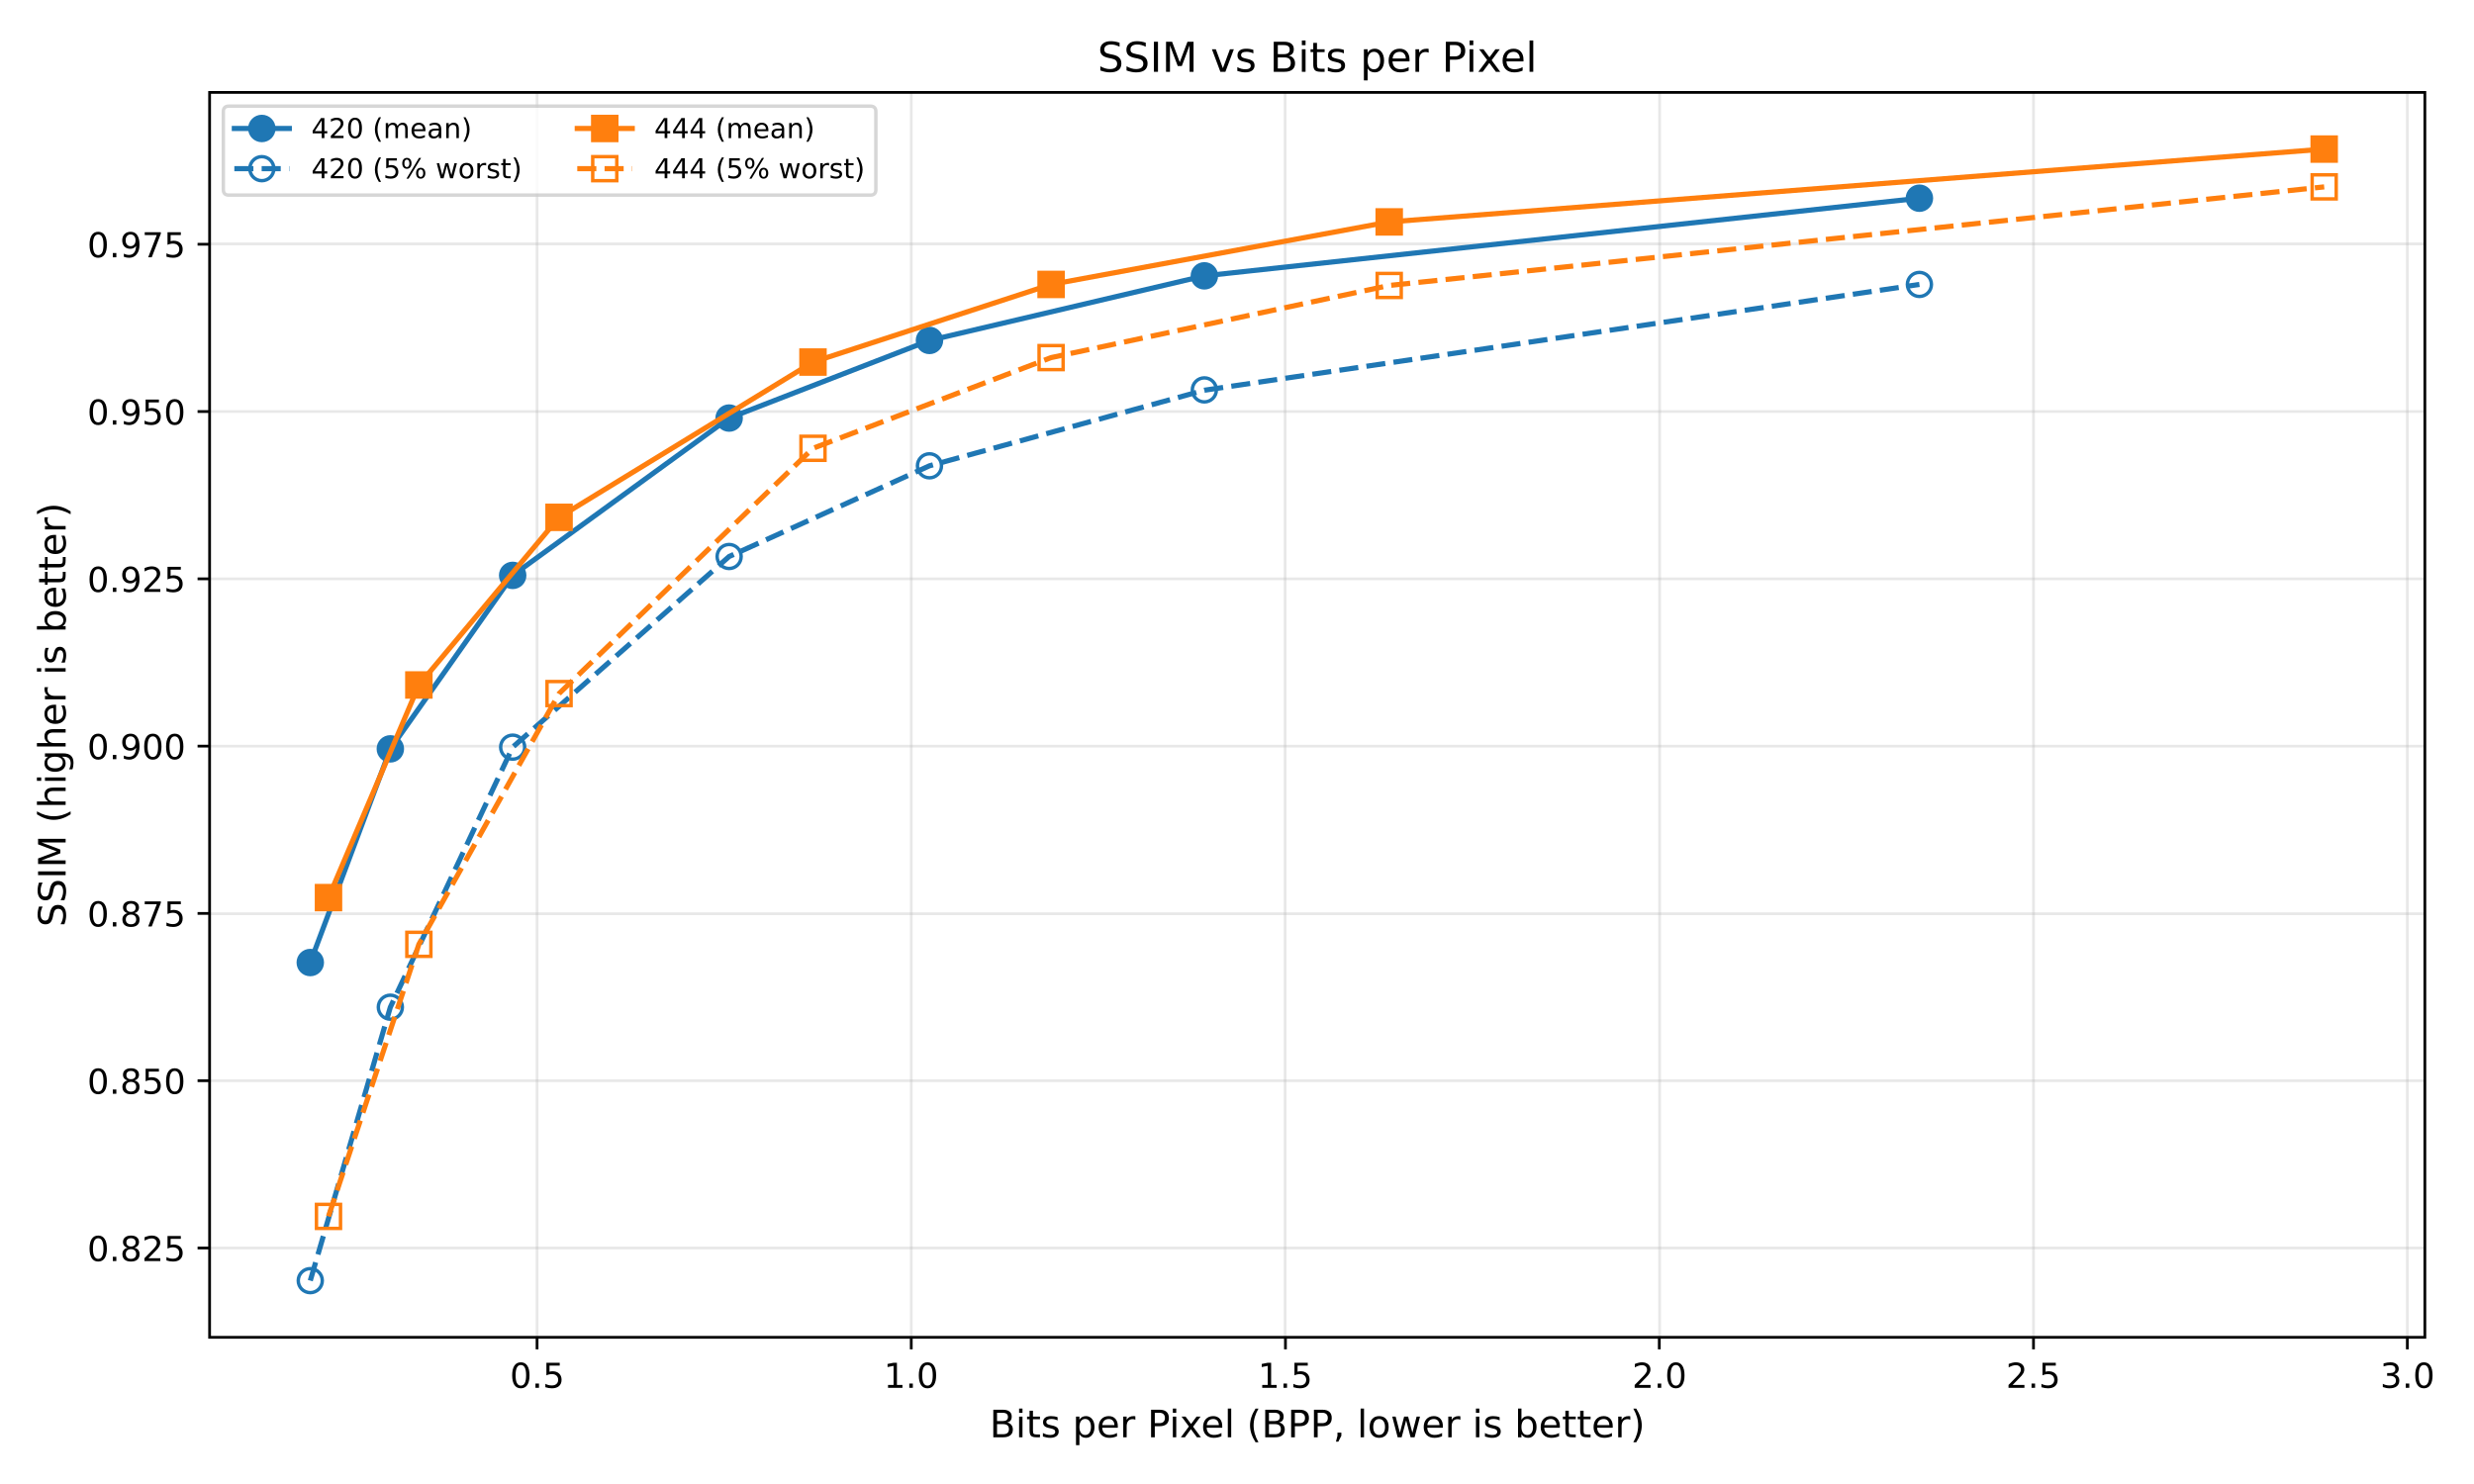
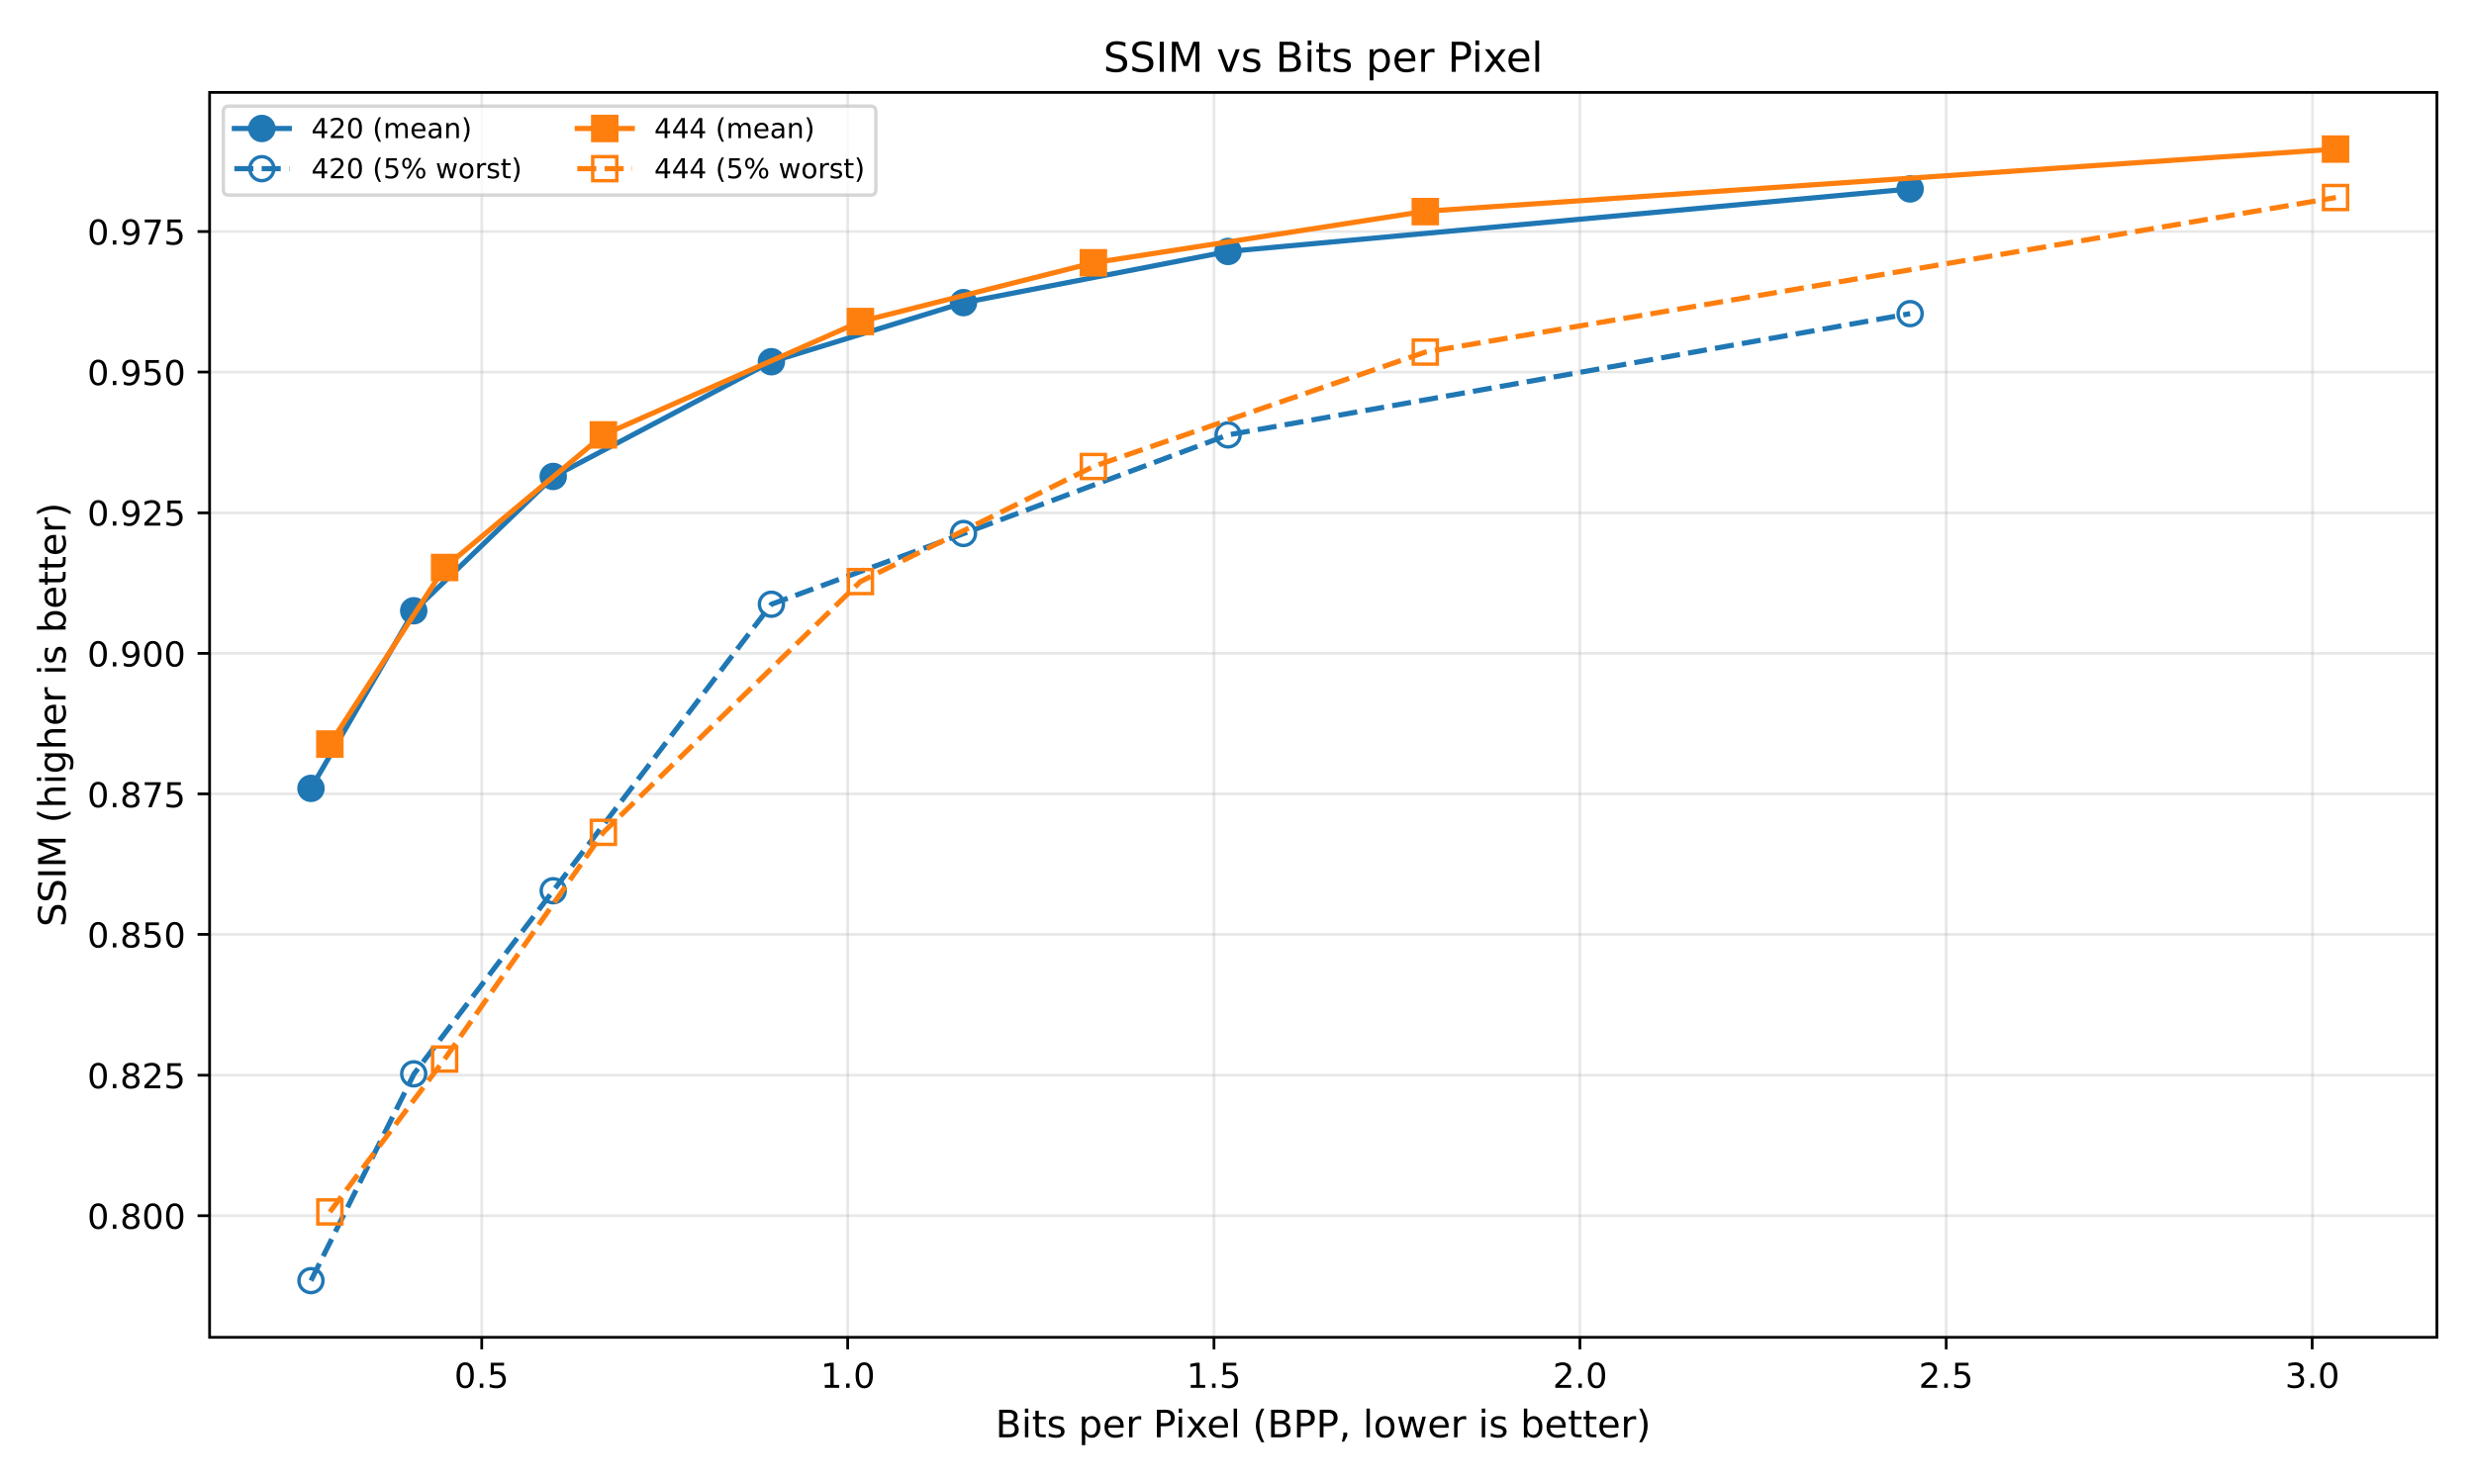
<svg xmlns="http://www.w3.org/2000/svg" xmlns:xlink="http://www.w3.org/1999/xlink" width="960" height="576" viewBox="0 0 720 432">
  <path d="M0 432h720V0H0z" style="fill:#fff" />
-   <path d="M61 389.3h644.7V27H61z" style="fill:#fff" />
-   <path d="M156.3 389.3V27" clip-path="url(#a)" style="fill:none;stroke:#b0b0b0;stroke-opacity:.3;stroke-width:.8;stroke-linecap:square" />
+   <path d="M61 389.3h648.2V27H61z" style="fill:#fff" />
+   <path d="M140.2 389.3V27" clip-path="url(#a)" style="fill:none;stroke:#b0b0b0;stroke-opacity:.3;stroke-width:.8;stroke-linecap:square" />
  <defs>
    <path id="b" d="M0 0v3.5" style="stroke:#000;stroke-width:.8" />
  </defs>
-   <use xlink:href="#b" x="156.3" y="389.3" style="stroke:#000;stroke-width:.8" />
-   <g transform="matrix(.1 0 0 -.1 148.4 404)">
+   <use xlink:href="#b" x="140.2" y="389.3" style="stroke:#000;stroke-width:.8" />
+   <g transform="matrix(.1 0 0 -.1 132.2 404)">
    <defs>
      <path id="c" d="M2034 4250q-487 0-733-480-245-479-245-1442 0-959 245-1439 246-480 733-480 491 0 736 480 246 480 246 1439 0 963-246 1442-245 480-736 480m0 500q785 0 1199-621 414-620 414-1801 0-1178-414-1799Q2819-91 2034-91q-784 0-1198 620-414 621-414 1799 0 1181 414 1801 414 621 1198 621" transform="scale(.01563)" />
      <path id="d" d="M684 794h660V0H684z" transform="scale(.01563)" />
      <path id="e" d="M691 4666h2478v-532H1269V2991q137 47 274 70 138 23 276 23 781 0 1237-428 457-428 457-1159 0-753-469-1171Q2575-91 1722-91q-294 0-599 50Q819 9 494 109v635q281-153 581-228t634-75q541 0 856 284 316 284 316 772 0 487-316 771-315 285-856 285-253 0-505-56-251-56-513-175z" transform="scale(.01563)" />
    </defs>
    <use xlink:href="#c" />
    <use xlink:href="#d" transform="translate(63.6)" />
    <use xlink:href="#e" transform="translate(95.4)" />
  </g>
-   <path d="M265.2 389.3V27" clip-path="url(#a)" style="fill:none;stroke:#b0b0b0;stroke-opacity:.3;stroke-width:.8;stroke-linecap:square" />
-   <use xlink:href="#b" x="265.2" y="389.3" style="stroke:#000;stroke-width:.8" />
-   <g transform="matrix(.1 0 0 -.1 257.2 404)">
+   <path d="M246.7 389.3V27" clip-path="url(#a)" style="fill:none;stroke:#b0b0b0;stroke-opacity:.3;stroke-width:.8;stroke-linecap:square" />
+   <use xlink:href="#b" x="246.7" y="389.3" style="stroke:#000;stroke-width:.8" />
+   <g transform="matrix(.1 0 0 -.1 238.8 404)">
    <defs>
      <path id="f" d="M794 531h1031v3560L703 3866v575l1116 225h631V531h1031V0H794z" transform="scale(.01563)" />
    </defs>
    <use xlink:href="#f" />
    <use xlink:href="#d" transform="translate(63.6)" />
    <use xlink:href="#c" transform="translate(95.4)" />
  </g>
-   <path d="M374 389.3V27" clip-path="url(#a)" style="fill:none;stroke:#b0b0b0;stroke-opacity:.3;stroke-width:.8;stroke-linecap:square" />
-   <use xlink:href="#b" x="374.1" y="389.3" style="stroke:#000;stroke-width:.8" />
-   <g transform="matrix(.1 0 0 -.1 366.1 404)">
+   <path d="M353.3 389.3V27" clip-path="url(#a)" style="fill:none;stroke:#b0b0b0;stroke-opacity:.3;stroke-width:.8;stroke-linecap:square" />
+   <use xlink:href="#b" x="353.3" y="389.3" style="stroke:#000;stroke-width:.8" />
+   <g transform="matrix(.1 0 0 -.1 345.3 404)">
    <use xlink:href="#f" />
    <use xlink:href="#d" transform="translate(63.6)" />
    <use xlink:href="#e" transform="translate(95.4)" />
  </g>
-   <path d="M483 389.3V27" clip-path="url(#a)" style="fill:none;stroke:#b0b0b0;stroke-opacity:.3;stroke-width:.8;stroke-linecap:square" />
-   <use xlink:href="#b" x="482.9" y="389.3" style="stroke:#000;stroke-width:.8" />
-   <g transform="matrix(.1 0 0 -.1 475 404)">
+   <path d="M459.8 389.3V27" clip-path="url(#a)" style="fill:none;stroke:#b0b0b0;stroke-opacity:.3;stroke-width:.8;stroke-linecap:square" />
+   <use xlink:href="#b" x="459.8" y="389.3" style="stroke:#000;stroke-width:.8" />
+   <g transform="matrix(.1 0 0 -.1 451.9 404)">
    <defs>
      <path id="g" d="M1228 531h2203V0H469v531q359 372 979 998 621 627 780 809 303 340 423 576 121 236 121 464 0 372-261 606-261 235-680 235-297 0-627-103-329-103-704-313v638q381 153 712 231 332 78 607 78 725 0 1156-363 431-362 431-968 0-288-108-546-107-257-392-607-78-91-497-524-418-433-1181-1211" transform="scale(.01563)" />
    </defs>
    <use xlink:href="#g" />
    <use xlink:href="#d" transform="translate(63.6)" />
    <use xlink:href="#c" transform="translate(95.4)" />
  </g>
-   <path d="M591.8 389.3V27" clip-path="url(#a)" style="fill:none;stroke:#b0b0b0;stroke-opacity:.3;stroke-width:.8;stroke-linecap:square" />
-   <use xlink:href="#b" x="591.8" y="389.3" style="stroke:#000;stroke-width:.8" />
-   <g transform="matrix(.1 0 0 -.1 583.8 404)">
+   <path d="M566.4 389.3V27" clip-path="url(#a)" style="fill:none;stroke:#b0b0b0;stroke-opacity:.3;stroke-width:.8;stroke-linecap:square" />
+   <use xlink:href="#b" x="566.4" y="389.3" style="stroke:#000;stroke-width:.8" />
+   <g transform="matrix(.1 0 0 -.1 558.4 404)">
    <use xlink:href="#g" />
    <use xlink:href="#d" transform="translate(63.6)" />
    <use xlink:href="#e" transform="translate(95.4)" />
  </g>
-   <path d="M700.6 389.3V27" clip-path="url(#a)" style="fill:none;stroke:#b0b0b0;stroke-opacity:.3;stroke-width:.8;stroke-linecap:square" />
-   <use xlink:href="#b" x="700.6" y="389.3" style="stroke:#000;stroke-width:.8" />
-   <g transform="matrix(.1 0 0 -.1 692.7 404)">
+   <path d="M673 389.3V27" clip-path="url(#a)" style="fill:none;stroke:#b0b0b0;stroke-opacity:.3;stroke-width:.8;stroke-linecap:square" />
+   <use xlink:href="#b" x="672.9" y="389.3" style="stroke:#000;stroke-width:.8" />
+   <g transform="matrix(.1 0 0 -.1 665 404)">
    <defs>
      <path id="h" d="M2597 2516q453-97 707-404 255-306 255-756 0-690-475-1069Q2609-91 1734-91q-293 0-604 58T488 141v609q262-153 574-231 313-78 654-78 593 0 904 234t311 681q0 413-289 645-289 233-804 233h-544v519h569q465 0 712 186t247 536q0 359-255 551-254 193-729 193-260 0-557-57-297-56-653-174v562q360 100 674 150t592 50q719 0 1137-327 419-326 419-882 0-388-222-655t-631-370" transform="scale(.01563)" />
    </defs>
    <use xlink:href="#h" />
    <use xlink:href="#d" transform="translate(63.6)" />
    <use xlink:href="#c" transform="translate(95.4)" />
  </g>
-   <g transform="matrix(.11 0 0 -.11 288 418.4)">
+   <g transform="matrix(.11 0 0 -.11 289.7 418.4)">
    <defs>
      <path id="i" d="M1259 2228V519h1013q509 0 754 211 246 211 246 645 0 438-246 645-245 208-754 208zm0 1919V2741h935q462 0 688 173 227 174 227 530 0 353-227 528-226 175-688 175zm-631 519h1613q722 0 1112-300 391-300 391-853 0-429-200-682t-588-315q466-100 724-418 258-317 258-792 0-625-425-966Q3088 0 2303 0H628z" transform="scale(.01563)" />
      <path id="j" d="M603 3500h575V0H603zm0 1363h575v-729H603z" transform="scale(.01563)" />
      <path id="k" d="M1172 4494v-994h1184v-447H1172V1153q0-428 117-550t477-122h590V0h-590q-666 0-919 248-253 249-253 905v1900H172v447h422v994z" transform="scale(.01563)" />
      <path id="l" d="M2834 3397v-544q-243 125-506 187-262 63-544 63-428 0-642-131t-214-394q0-200 153-314t616-217l197-44q612-131 870-370t258-667q0-488-386-773Q2250-91 1575-91q-281 0-586 55T347 128v594q319-166 628-249 309-82 613-82 406 0 624 139 219 139 219 392 0 234-158 359-157 125-692 241l-200 47q-534 112-772 345-237 233-237 639 0 494 350 762 350 269 994 269 318 0 599-47 282-46 519-140" transform="scale(.01563)" />
      <path id="m" d="M1159 525v-1856H581v4831h578v-531q182 312 458 463 277 152 661 152 638 0 1036-506 399-506 399-1331T3314 415Q2916-91 2278-91q-384 0-661 152-276 152-458 464m1957 1222q0 634-261 995t-717 361q-457 0-718-361t-261-995 261-995 718-361q456 0 717 361t261 995" transform="scale(.01563)" />
      <path id="n" d="M3597 1894v-281H953q38-594 358-905t892-311q331 0 642 81t618 244V178Q3153 47 2828-22t-659-69q-838 0-1327 487-489 488-489 1320 0 859 464 1363 464 505 1252 505 706 0 1117-455 411-454 411-1235m-575 169q-6 471-264 752-258 282-683 282-481 0-770-272t-333-766z" transform="scale(.01563)" />
      <path id="o" d="M2631 2963q-97 56-211 82-114 27-251 27-488 0-749-317t-261-911V0H581v3500h578v-544q182 319 472 473 291 155 707 155 59 0 131-8 72-7 159-23z" transform="scale(.01563)" />
      <path id="p" d="M1259 4147V2394h794q441 0 681 228 241 228 241 650 0 419-241 647-240 228-681 228zm-631 519h1425q785 0 1186-355 402-355 402-1039 0-691-402-1044-401-353-1186-353h-794V0H628z" transform="scale(.01563)" />
      <path id="q" d="M3513 3500 2247 1797 3578 0h-678L1881 1375 863 0H184l1360 1831L300 3500h678l928-1247 928 1247z" transform="scale(.01563)" />
      <path id="r" d="M603 4863h575V0H603z" transform="scale(.01563)" />
      <path id="s" d="M1984 4856q-418-718-622-1422-203-703-203-1425 0-721 205-1429t620-1424h-500Q1016-109 783 600T550 2009q0 697 231 1403 232 707 703 1444z" transform="scale(.01563)" />
      <path id="t" d="M750 794h659V256L897-744H494L750 256z" transform="scale(.01563)" />
      <path id="u" d="M1959 3097q-462 0-731-361t-269-989 267-989q268-361 733-361 460 0 728 362 269 363 269 988 0 622-269 986-268 364-728 364m0 487q750 0 1178-488 429-487 429-1349 0-859-429-1349Q2709-91 1959-91q-753 0-1180 489-426 490-426 1349 0 862 426 1349 427 488 1180 488" transform="scale(.01563)" />
      <path id="v" d="M269 3500h575l719-2731 715 2731h678l719-2731 716 2731h575L4050 0h-678l-753 2869L1863 0h-679z" transform="scale(.01563)" />
      <path id="w" d="M3116 1747q0 634-261 995t-717 361q-457 0-718-361t-261-995 261-995 718-361q456 0 717 361t261 995M1159 2969q182 312 458 463 277 152 661 152 638 0 1036-506 399-506 399-1331T3314 415Q2916-91 2278-91q-384 0-661 152-276 152-458 464V0H581v4863h578z" transform="scale(.01563)" />
      <path id="x" d="M513 4856h500q468-737 701-1444 233-706 233-1403 0-700-233-1409T1013-844H513q415 716 620 1424t205 1429q0 722-205 1425-205 704-620 1422" transform="scale(.01563)" />
    </defs>
    <use xlink:href="#i" />
    <use xlink:href="#j" transform="translate(68.6)" />
    <use xlink:href="#k" transform="translate(96.4)" />
    <use xlink:href="#l" transform="translate(135.6)" />
    <use xlink:href="#m" transform="translate(219.5)" />
    <use xlink:href="#n" transform="translate(283)" />
    <use xlink:href="#o" transform="translate(344.5)" />
    <use xlink:href="#p" transform="translate(417.4)" />
    <use xlink:href="#j" transform="translate(475.4)" />
    <use xlink:href="#q" transform="translate(503.2)" />
    <use xlink:href="#n" transform="translate(559.3)" />
    <use xlink:href="#r" transform="translate(620.8)" />
    <use xlink:href="#s" transform="translate(680.4)" />
    <use xlink:href="#i" transform="translate(719.4)" />
    <use xlink:href="#p" transform="translate(788)" />
    <use xlink:href="#p" transform="translate(848.3)" />
    <use xlink:href="#t" transform="translate(908.6)" />
    <use xlink:href="#r" transform="translate(972.2)" />
    <use xlink:href="#u" transform="translate(1000)" />
    <use xlink:href="#v" transform="translate(1061.1)" />
    <use xlink:href="#n" transform="translate(1143)" />
    <use xlink:href="#o" transform="translate(1204.4)" />
    <use xlink:href="#j" transform="translate(1277.3)" />
    <use xlink:href="#l" transform="translate(1305.1)" />
    <use xlink:href="#w" transform="translate(1389)" />
    <use xlink:href="#n" transform="translate(1452.5)" />
    <use xlink:href="#k" transform="translate(1514)" />
    <use xlink:href="#k" transform="translate(1553.2)" />
    <use xlink:href="#n" transform="translate(1592.4)" />
    <use xlink:href="#o" transform="translate(1654)" />
    <use xlink:href="#x" transform="translate(1695)" />
  </g>
-   <path d="M61 363.3h644.7" clip-path="url(#a)" style="fill:none;stroke:#b0b0b0;stroke-opacity:.3;stroke-width:.8;stroke-linecap:square" />
+   <path d="M61 353.9h648.2" clip-path="url(#a)" style="fill:none;stroke:#b0b0b0;stroke-opacity:.3;stroke-width:.8;stroke-linecap:square" />
  <defs>
    <path id="y" d="M0 0h-3.5" style="stroke:#000;stroke-width:.8" />
  </defs>
-   <use xlink:href="#y" x="61" y="363.3" style="stroke:#000;stroke-width:.8" />
-   <g transform="matrix(.1 0 0 -.1 25.4 367.1)">
+   <use xlink:href="#y" x="61" y="353.9" style="stroke:#000;stroke-width:.8" />
+   <g transform="matrix(.1 0 0 -.1 25.4 357.7)">
    <defs>
      <path id="z" d="M2034 2216q-450 0-708-241-257-241-257-662 0-422 257-663 258-241 708-241t709 242q260 243 260 662 0 421-258 662-257 241-711 241m-631 268q-406 100-633 378-226 279-226 679 0 559 398 884 399 325 1092 325 697 0 1094-325t397-884q0-400-227-679-226-278-629-378 456-106 710-416 255-309 255-755 0-679-414-1042Q2806-91 2034-91q-771 0-1186 362-414 363-414 1042 0 446 256 755 257 310 713 416m-231 997q0-362 226-565 227-203 636-203 407 0 636 203 230 203 230 565 0 363-230 566-229 203-636 203-409 0-636-203-226-203-226-566" transform="scale(.01563)" />
    </defs>
+     <use xlink:href="#c" />
+     <use xlink:href="#d" transform="translate(63.6)" />
+     <use xlink:href="#z" transform="translate(95.4)" />
+     <use xlink:href="#c" transform="translate(159)" />
+     <use xlink:href="#c" transform="translate(222.7)" />
+   </g>
+   <path d="M61 313h648.2" clip-path="url(#a)" style="fill:none;stroke:#b0b0b0;stroke-opacity:.3;stroke-width:.8;stroke-linecap:square" />
+   <use xlink:href="#y" x="61" y="313" style="stroke:#000;stroke-width:.8" />
+   <g transform="matrix(.1 0 0 -.1 25.4 316.8)">
    <use xlink:href="#c" />
    <use xlink:href="#d" transform="translate(63.6)" />
    <use xlink:href="#z" transform="translate(95.4)" />
    <use xlink:href="#g" transform="translate(159)" />
    <use xlink:href="#e" transform="translate(222.7)" />
  </g>
-   <path d="M61 314.6h644.7" clip-path="url(#a)" style="fill:none;stroke:#b0b0b0;stroke-opacity:.3;stroke-width:.8;stroke-linecap:square" />
-   <use xlink:href="#y" x="61" y="314.6" style="stroke:#000;stroke-width:.8" />
-   <g transform="matrix(.1 0 0 -.1 25.4 318.4)">
+   <path d="M61 272h648.2" clip-path="url(#a)" style="fill:none;stroke:#b0b0b0;stroke-opacity:.3;stroke-width:.8;stroke-linecap:square" />
+   <use xlink:href="#y" x="61" y="272" style="stroke:#000;stroke-width:.8" />
+   <g transform="matrix(.1 0 0 -.1 25.4 275.8)">
    <use xlink:href="#c" />
    <use xlink:href="#d" transform="translate(63.6)" />
    <use xlink:href="#z" transform="translate(95.4)" />
    <use xlink:href="#e" transform="translate(159)" />
    <use xlink:href="#c" transform="translate(222.7)" />
  </g>
-   <path d="M61 266h644.7" clip-path="url(#a)" style="fill:none;stroke:#b0b0b0;stroke-opacity:.3;stroke-width:.8;stroke-linecap:square" />
-   <use xlink:href="#y" x="61" y="265.9" style="stroke:#000;stroke-width:.8" />
-   <g transform="matrix(.1 0 0 -.1 25.4 269.7)">
+   <path d="M61 231.1h648.2" clip-path="url(#a)" style="fill:none;stroke:#b0b0b0;stroke-opacity:.3;stroke-width:.8;stroke-linecap:square" />
+   <use xlink:href="#y" x="61" y="231.1" style="stroke:#000;stroke-width:.8" />
+   <g transform="matrix(.1 0 0 -.1 25.4 235)">
    <defs>
      <path id="A" d="M525 4666h3000v-269L1831 0h-659l1594 4134H525z" transform="scale(.01563)" />
    </defs>
    <use xlink:href="#c" />
    <use xlink:href="#d" transform="translate(63.6)" />
    <use xlink:href="#z" transform="translate(95.4)" />
    <use xlink:href="#A" transform="translate(159)" />
    <use xlink:href="#e" transform="translate(222.7)" />
  </g>
-   <path d="M61 217.2h644.7" clip-path="url(#a)" style="fill:none;stroke:#b0b0b0;stroke-opacity:.3;stroke-width:.8;stroke-linecap:square" />
-   <use xlink:href="#y" x="61" y="217.2" style="stroke:#000;stroke-width:.8" />
-   <g transform="matrix(.1 0 0 -.1 25.4 221)">
+   <path d="M61 190.2h648.2" clip-path="url(#a)" style="fill:none;stroke:#b0b0b0;stroke-opacity:.3;stroke-width:.8;stroke-linecap:square" />
+   <use xlink:href="#y" x="61" y="190.2" style="stroke:#000;stroke-width:.8" />
+   <g transform="matrix(.1 0 0 -.1 25.4 194)">
    <defs>
      <path id="B" d="M703 97v575q238-113 481-172 244-59 479-59 625 0 954 420 330 420 377 1277-181-269-460-413-278-144-615-144-700 0-1108 423-408 424-408 1159 0 718 425 1152 425 435 1131 435 810 0 1236-621 427-620 427-1801 0-1103-524-1761Q2575-91 1691-91q-238 0-482 47Q966 3 703 97m1256 1978q425 0 673 290 249 291 249 798 0 503-249 795-248 292-673 292t-673-292-248-795q0-507 248-798 248-290 673-290" transform="scale(.01563)" />
    </defs>
    <use xlink:href="#c" />
    <use xlink:href="#d" transform="translate(63.6)" />
    <use xlink:href="#B" transform="translate(95.4)" />
    <use xlink:href="#c" transform="translate(159)" />
    <use xlink:href="#c" transform="translate(222.7)" />
  </g>
-   <path d="M61 168.5h644.7" clip-path="url(#a)" style="fill:none;stroke:#b0b0b0;stroke-opacity:.3;stroke-width:.8;stroke-linecap:square" />
-   <use xlink:href="#y" x="61" y="168.5" style="stroke:#000;stroke-width:.8" />
-   <g transform="matrix(.1 0 0 -.1 25.4 172.3)">
+   <path d="M61 149.3h648.2" clip-path="url(#a)" style="fill:none;stroke:#b0b0b0;stroke-opacity:.3;stroke-width:.8;stroke-linecap:square" />
+   <use xlink:href="#y" x="61" y="149.3" style="stroke:#000;stroke-width:.8" />
+   <g transform="matrix(.1 0 0 -.1 25.4 153)">
    <use xlink:href="#c" />
    <use xlink:href="#d" transform="translate(63.6)" />
    <use xlink:href="#B" transform="translate(95.4)" />
    <use xlink:href="#g" transform="translate(159)" />
    <use xlink:href="#e" transform="translate(222.7)" />
  </g>
-   <path d="M61 119.8h644.7" clip-path="url(#a)" style="fill:none;stroke:#b0b0b0;stroke-opacity:.3;stroke-width:.8;stroke-linecap:square" />
-   <use xlink:href="#y" x="61" y="119.8" style="stroke:#000;stroke-width:.8" />
-   <g transform="matrix(.1 0 0 -.1 25.4 123.6)">
+   <path d="M61 108.3h648.2" clip-path="url(#a)" style="fill:none;stroke:#b0b0b0;stroke-opacity:.3;stroke-width:.8;stroke-linecap:square" />
+   <use xlink:href="#y" x="61" y="108.3" style="stroke:#000;stroke-width:.8" />
+   <g transform="matrix(.1 0 0 -.1 25.4 112.1)">
    <use xlink:href="#c" />
    <use xlink:href="#d" transform="translate(63.6)" />
    <use xlink:href="#B" transform="translate(95.4)" />
    <use xlink:href="#e" transform="translate(159)" />
    <use xlink:href="#c" transform="translate(222.7)" />
  </g>
-   <path d="M61 71h644.7" clip-path="url(#a)" style="fill:none;stroke:#b0b0b0;stroke-opacity:.3;stroke-width:.8;stroke-linecap:square" />
-   <use xlink:href="#y" x="61" y="71.1" style="stroke:#000;stroke-width:.8" />
-   <g transform="matrix(.1 0 0 -.1 25.4 74.9)">
+   <path d="M61 67.4h648.2" clip-path="url(#a)" style="fill:none;stroke:#b0b0b0;stroke-opacity:.3;stroke-width:.8;stroke-linecap:square" />
+   <use xlink:href="#y" x="61" y="67.4" style="stroke:#000;stroke-width:.8" />
+   <g transform="matrix(.1 0 0 -.1 25.4 71.2)">
    <use xlink:href="#c" />
    <use xlink:href="#d" transform="translate(63.6)" />
    <use xlink:href="#B" transform="translate(95.4)" />
    <use xlink:href="#A" transform="translate(159)" />
    <use xlink:href="#e" transform="translate(222.7)" />
  </g>
  <g transform="matrix(0 -.11 -.11 0 19.1 269.8)">
    <defs>
      <path id="C" d="M3425 4513v-616q-359 172-678 256-319 85-616 85-515 0-795-200t-280-569q0-310 186-468 186-157 705-254l381-78q706-135 1042-474t336-907q0-679-455-1029Q2797-91 1919-91q-331 0-705 75-373 75-773 222v650q384-215 753-325 369-109 725-109 540 0 834 212 294 213 294 607 0 343-211 537t-692 291l-385 75q-706 140-1022 440-315 300-315 835 0 619 436 975t1201 356q329 0 669-60 341-59 697-177" transform="scale(.01563)" />
      <path id="D" d="M628 4666h631V0H628z" transform="scale(.01563)" />
      <path id="E" d="M628 4666h941l1190-3175 1197 3175h941V0h-616v4097L3078 897h-634L1241 4097V0H628z" transform="scale(.01563)" />
      <path id="F" d="M3513 2113V0h-575v2094q0 497-194 743-194 247-581 247-466 0-735-297-269-296-269-809V0H581v4863h578V2956q207 316 486 472 280 156 646 156 603 0 912-373 310-373 310-1098" transform="scale(.01563)" />
      <path id="G" d="M2906 1791q0 625-258 968-257 344-723 344-462 0-720-344-258-343-258-968 0-622 258-966t720-344q466 0 723 344 258 344 258 966m575-1357q0-893-397-1329-396-436-1215-436-303 0-572 45t-522 139v559q253-137 500-202 247-66 503-66 566 0 847 295t281 892v285q-178-310-456-463T1784 0Q1141 0 747 490 353 981 353 1791q0 812 394 1302 394 491 1037 491 388 0 666-153t456-462v531h575z" transform="scale(.01563)" />
    </defs>
    <use xlink:href="#C" />
    <use xlink:href="#C" transform="translate(63.5)" />
    <use xlink:href="#D" transform="translate(127)" />
    <use xlink:href="#E" transform="translate(156.4)" />
    <use xlink:href="#s" transform="translate(274.5)" />
    <use xlink:href="#F" transform="translate(313.5)" />
    <use xlink:href="#j" transform="translate(376.9)" />
    <use xlink:href="#G" transform="translate(404.7)" />
    <use xlink:href="#F" transform="translate(468.2)" />
    <use xlink:href="#n" transform="translate(531.5)" />
    <use xlink:href="#o" transform="translate(593)" />
    <use xlink:href="#j" transform="translate(666)" />
    <use xlink:href="#l" transform="translate(693.8)" />
    <use xlink:href="#w" transform="translate(777.6)" />
    <use xlink:href="#n" transform="translate(841.1)" />
    <use xlink:href="#k" transform="translate(902.6)" />
    <use xlink:href="#k" transform="translate(941.8)" />
    <use xlink:href="#n" transform="translate(981)" />
    <use xlink:href="#o" transform="translate(1042.6)" />
    <use xlink:href="#x" transform="translate(1083.7)" />
  </g>
-   <path d="m90.3 280.2 23.3-62.2 35.6-50.5 63-45.8 58.3-22.6 80-18.8 208.1-22.6" clip-path="url(#a)" style="fill:none;stroke:#1f77b4;stroke-width:1.5;stroke-linecap:square" />
+   <path d="m90.5 229.5 30-51.7 40.5-39 63.5-33.5 56-17.2 76.9-14.9L555.9 55" clip-path="url(#a)" style="fill:none;stroke:#1f77b4;stroke-width:1.5;stroke-linecap:square" />
  <defs>
    <path id="H" d="M0 3.5a3.5 3.5 0 1 0 0-7 3.5 3.5 0 0 0 0 7z" style="stroke:#1f77b4" />
  </defs>
  <g clip-path="url(#a)">
-     <use xlink:href="#H" x="90.3" y="280.2" style="fill:#1f77b4;stroke:#1f77b4" />
-     <use xlink:href="#H" x="113.6" y="218" style="fill:#1f77b4;stroke:#1f77b4" />
-     <use xlink:href="#H" x="149.2" y="167.5" style="fill:#1f77b4;stroke:#1f77b4" />
-     <use xlink:href="#H" x="212.2" y="121.7" style="fill:#1f77b4;stroke:#1f77b4" />
-     <use xlink:href="#H" x="270.5" y="99.1" style="fill:#1f77b4;stroke:#1f77b4" />
-     <use xlink:href="#H" x="350.5" y="80.3" style="fill:#1f77b4;stroke:#1f77b4" />
-     <use xlink:href="#H" x="558.6" y="57.7" style="fill:#1f77b4;stroke:#1f77b4" />
-   </g>
-   <path d="m90.3 372.8 23.3-79.6 35.6-75.7 63-55.5 58.3-26.4 80-22 208.1-30.8" clip-path="url(#a)" style="fill:none;stroke-dasharray:5.55,2.4;stroke-dashoffset:0;stroke:#1f77b4;stroke-width:1.5" />
+     <use xlink:href="#H" x="90.5" y="229.5" style="fill:#1f77b4;stroke:#1f77b4" />
+     <use xlink:href="#H" x="120.4" y="177.8" style="fill:#1f77b4;stroke:#1f77b4" />
+     <use xlink:href="#H" x="161" y="138.7" style="fill:#1f77b4;stroke:#1f77b4" />
+     <use xlink:href="#H" x="224.5" y="105.3" style="fill:#1f77b4;stroke:#1f77b4" />
+     <use xlink:href="#H" x="280.4" y="88.1" style="fill:#1f77b4;stroke:#1f77b4" />
+     <use xlink:href="#H" x="357.4" y="73.2" style="fill:#1f77b4;stroke:#1f77b4" />
+     <use xlink:href="#H" x="555.9" y="55" style="fill:#1f77b4;stroke:#1f77b4" />
+   </g>
+   <path d="m90.5 372.8 30-60.2 40.5-53.3 63.5-83.4 56-20.6 76.9-28.7 198.5-35.3" clip-path="url(#a)" style="fill:none;stroke-dasharray:5.55,2.4;stroke-dashoffset:0;stroke:#1f77b4;stroke-width:1.5" />
  <defs>
    <path id="I" d="M0 3.5a3.5 3.5 0 1 0 0-7 3.5 3.5 0 0 0 0 7z" style="stroke:#1f77b4" />
  </defs>
  <g clip-path="url(#a)">
-     <use xlink:href="#I" x="90.3" y="372.8" style="fill-opacity:0;stroke:#1f77b4" />
-     <use xlink:href="#I" x="113.6" y="293.2" style="fill-opacity:0;stroke:#1f77b4" />
-     <use xlink:href="#I" x="149.2" y="217.5" style="fill-opacity:0;stroke:#1f77b4" />
-     <use xlink:href="#I" x="212.2" y="162" style="fill-opacity:0;stroke:#1f77b4" />
-     <use xlink:href="#I" x="270.5" y="135.6" style="fill-opacity:0;stroke:#1f77b4" />
-     <use xlink:href="#I" x="350.5" y="113.5" style="fill-opacity:0;stroke:#1f77b4" />
-     <use xlink:href="#I" x="558.6" y="82.8" style="fill-opacity:0;stroke:#1f77b4" />
-   </g>
-   <path d="m95.6 261.3 26.3-61.9 40.8-48.8 73.9-45.2 69.3-22.6 98.4-18.2 272.1-21.2" clip-path="url(#a)" style="fill:none;stroke:#ff7f0e;stroke-width:1.5;stroke-linecap:square" />
+     <use xlink:href="#I" x="90.5" y="372.8" style="fill-opacity:0;stroke:#1f77b4" />
+     <use xlink:href="#I" x="120.4" y="312.6" style="fill-opacity:0;stroke:#1f77b4" />
+     <use xlink:href="#I" x="161" y="259.3" style="fill-opacity:0;stroke:#1f77b4" />
+     <use xlink:href="#I" x="224.5" y="175.9" style="fill-opacity:0;stroke:#1f77b4" />
+     <use xlink:href="#I" x="280.4" y="155.3" style="fill-opacity:0;stroke:#1f77b4" />
+     <use xlink:href="#I" x="357.4" y="126.6" style="fill-opacity:0;stroke:#1f77b4" />
+     <use xlink:href="#I" x="555.9" y="91.3" style="fill-opacity:0;stroke:#1f77b4" />
+   </g>
+   <path d="m96 216.6 33.4-51.4 46.2-38.6 74.8-33 67.8-17.1 96.6-15 265-18.1" clip-path="url(#a)" style="fill:none;stroke:#ff7f0e;stroke-width:1.5;stroke-linecap:square" />
  <defs>
    <path id="J" d="M-3.5 3.5h7v-7h-7z" style="stroke:#ff7f0e;stroke-linejoin:miter" />
  </defs>
  <g clip-path="url(#a)">
-     <use xlink:href="#J" x="95.6" y="261.3" style="fill:#ff7f0e;stroke:#ff7f0e;stroke-linejoin:miter" />
-     <use xlink:href="#J" x="121.9" y="199.4" style="fill:#ff7f0e;stroke:#ff7f0e;stroke-linejoin:miter" />
-     <use xlink:href="#J" x="162.7" y="150.6" style="fill:#ff7f0e;stroke:#ff7f0e;stroke-linejoin:miter" />
-     <use xlink:href="#J" x="236.6" y="105.4" style="fill:#ff7f0e;stroke:#ff7f0e;stroke-linejoin:miter" />
-     <use xlink:href="#J" x="305.9" y="82.8" style="fill:#ff7f0e;stroke:#ff7f0e;stroke-linejoin:miter" />
-     <use xlink:href="#J" x="404.3" y="64.6" style="fill:#ff7f0e;stroke:#ff7f0e;stroke-linejoin:miter" />
-     <use xlink:href="#J" x="676.4" y="43.4" style="fill:#ff7f0e;stroke:#ff7f0e;stroke-linejoin:miter" />
-   </g>
-   <path d="m95.6 354.1 26.3-79.2 40.8-73 73.9-71.4 69.3-26.4 98.4-21 272.1-28.7" clip-path="url(#a)" style="fill:none;stroke-dasharray:5.55,2.4;stroke-dashoffset:0;stroke:#ff7f0e;stroke-width:1.5" />
+     <use xlink:href="#J" x="96" y="216.6" style="fill:#ff7f0e;stroke:#ff7f0e;stroke-linejoin:miter" />
+     <use xlink:href="#J" x="129.4" y="165.2" style="fill:#ff7f0e;stroke:#ff7f0e;stroke-linejoin:miter" />
+     <use xlink:href="#J" x="175.6" y="126.6" style="fill:#ff7f0e;stroke:#ff7f0e;stroke-linejoin:miter" />
+     <use xlink:href="#J" x="250.4" y="93.6" style="fill:#ff7f0e;stroke:#ff7f0e;stroke-linejoin:miter" />
+     <use xlink:href="#J" x="318.2" y="76.5" style="fill:#ff7f0e;stroke:#ff7f0e;stroke-linejoin:miter" />
+     <use xlink:href="#J" x="414.8" y="61.6" style="fill:#ff7f0e;stroke:#ff7f0e;stroke-linejoin:miter" />
+     <use xlink:href="#J" x="679.7" y="43.4" style="fill:#ff7f0e;stroke:#ff7f0e;stroke-linejoin:miter" />
+   </g>
+   <path d="m96 352.8 33.4-44.5 46.2-66 74.8-73 67.8-33.5 96.6-33.3 265-45" clip-path="url(#a)" style="fill:none;stroke-dasharray:5.55,2.4;stroke-dashoffset:0;stroke:#ff7f0e;stroke-width:1.5" />
  <defs>
    <path id="K" d="M-3.5 3.5h7v-7h-7z" style="stroke:#ff7f0e;stroke-linejoin:miter" />
  </defs>
  <g clip-path="url(#a)">
-     <use xlink:href="#K" x="95.6" y="354.1" style="fill-opacity:0;stroke:#ff7f0e;stroke-linejoin:miter" />
-     <use xlink:href="#K" x="121.9" y="274.9" style="fill-opacity:0;stroke:#ff7f0e;stroke-linejoin:miter" />
-     <use xlink:href="#K" x="162.7" y="201.9" style="fill-opacity:0;stroke:#ff7f0e;stroke-linejoin:miter" />
-     <use xlink:href="#K" x="236.6" y="130.5" style="fill-opacity:0;stroke:#ff7f0e;stroke-linejoin:miter" />
-     <use xlink:href="#K" x="305.9" y="104.1" style="fill-opacity:0;stroke:#ff7f0e;stroke-linejoin:miter" />
-     <use xlink:href="#K" x="404.3" y="83.1" style="fill-opacity:0;stroke:#ff7f0e;stroke-linejoin:miter" />
-     <use xlink:href="#K" x="676.4" y="54.4" style="fill-opacity:0;stroke:#ff7f0e;stroke-linejoin:miter" />
-   </g>
-   <path d="M61 389.3V27m644.7 362.3V27M61 389.3h644.7M61 26.9h644.7" style="fill:none;stroke:#000;stroke-width:.8;stroke-linejoin:miter;stroke-linecap:square" />
-   <g transform="matrix(.12 0 0 -.12 319.4 20.9)">
+     <use xlink:href="#K" x="96" y="352.8" style="fill-opacity:0;stroke:#ff7f0e;stroke-linejoin:miter" />
+     <use xlink:href="#K" x="129.4" y="308.3" style="fill-opacity:0;stroke:#ff7f0e;stroke-linejoin:miter" />
+     <use xlink:href="#K" x="175.6" y="242.3" style="fill-opacity:0;stroke:#ff7f0e;stroke-linejoin:miter" />
+     <use xlink:href="#K" x="250.4" y="169.3" style="fill-opacity:0;stroke:#ff7f0e;stroke-linejoin:miter" />
+     <use xlink:href="#K" x="318.2" y="135.8" style="fill-opacity:0;stroke:#ff7f0e;stroke-linejoin:miter" />
+     <use xlink:href="#K" x="414.8" y="102.5" style="fill-opacity:0;stroke:#ff7f0e;stroke-linejoin:miter" />
+     <use xlink:href="#K" x="679.7" y="57.5" style="fill-opacity:0;stroke:#ff7f0e;stroke-linejoin:miter" />
+   </g>
+   <path d="M61 389.3V27m648.2 362.3V27M61 389.3h648.2M61 26.9h648.2" style="fill:none;stroke:#000;stroke-width:.8;stroke-linejoin:miter;stroke-linecap:square" />
+   <g transform="matrix(.12 0 0 -.12 321.1 20.9)">
    <defs>
      <path id="L" d="M191 3500h609L1894 563l1094 2937h609L2284 0h-781z" transform="scale(.01563)" />
    </defs>
    <use xlink:href="#C" />
    <use xlink:href="#C" transform="translate(63.5)" />
    <use xlink:href="#D" transform="translate(127)" />
    <use xlink:href="#E" transform="translate(156.4)" />
    <use xlink:href="#L" transform="translate(274.5)" />
    <use xlink:href="#l" transform="translate(333.7)" />
    <use xlink:href="#i" transform="translate(417.6)" />
    <use xlink:href="#j" transform="translate(486.2)" />
    <use xlink:href="#k" transform="translate(514)" />
    <use xlink:href="#l" transform="translate(553.2)" />
    <use xlink:href="#m" transform="translate(637)" />
    <use xlink:href="#n" transform="translate(700.5)" />
    <use xlink:href="#o" transform="translate(762)" />
    <use xlink:href="#p" transform="translate(835)" />
    <use xlink:href="#j" transform="translate(893)" />
    <use xlink:href="#q" transform="translate(920.8)" />
    <use xlink:href="#n" transform="translate(976.9)" />
    <use xlink:href="#r" transform="translate(1038.4)" />
  </g>
  <path d="M66.6 56.8h186.7q1.6 0 1.6-1.6V32.5q0-1.6-1.6-1.6H66.6q-1.6 0-1.6 1.6v22.7q0 1.6 1.6 1.6z" style="fill:#fff;opacity:.8;stroke:#ccc;stroke-linejoin:miter" />
  <path d="M68.2 37.4h16" style="fill:none;stroke:#1f77b4;stroke-width:1.5;stroke-linecap:square" />
  <use xlink:href="#H" x="76.2" y="37.4" style="fill:#1f77b4;stroke:#1f77b4" />
  <g transform="matrix(.08 0 0 -.08 90.6 40.2)">
    <defs>
      <path id="M" d="M2419 4116 825 1625h1594zm-166 550h794V1625h666v-525h-666V0h-628v1100H313v609z" transform="scale(.01563)" />
      <path id="N" d="M3328 2828q216 388 516 572t706 184q547 0 844-383 297-382 297-1088V0h-578v2094q0 503-179 746-178 244-543 244-447 0-707-297-259-296-259-809V0h-578v2094q0 506-178 748t-550 242q-441 0-701-298-259-298-259-808V0H581v3500h578v-544q197 322 472 475t653 153q382 0 649-194 267-193 395-562" transform="scale(.01563)" />
      <path id="O" d="M2194 1759q-697 0-966-159t-269-544q0-306 202-486 202-179 548-179 479 0 768 339t289 901v128zm1147 238V0h-575v531q-197-318-491-470T1556-91q-537 0-855 302-317 302-317 808 0 590 395 890 396 300 1180 300h807v57q0 397-261 614t-733 217q-300 0-585-72-284-72-546-216v532q315 122 612 182 297 61 578 61 760 0 1135-394 375-393 375-1193" transform="scale(.01563)" />
      <path id="P" d="M3513 2113V0h-575v2094q0 497-194 743-194 247-581 247-466 0-735-297-269-296-269-809V0H581v3500h578v-544q207 316 486 472 280 156 646 156 603 0 912-373 310-373 310-1098" transform="scale(.01563)" />
    </defs>
    <use xlink:href="#M" />
    <use xlink:href="#g" transform="translate(63.6)" />
    <use xlink:href="#c" transform="translate(127.2)" />
    <use xlink:href="#s" transform="translate(222.7)" />
    <use xlink:href="#N" transform="translate(261.7)" />
    <use xlink:href="#n" transform="translate(359)" />
    <use xlink:href="#O" transform="translate(420.6)" />
    <use xlink:href="#P" transform="translate(481.9)" />
    <use xlink:href="#x" transform="translate(545.3)" />
  </g>
  <path d="M68.2 49.1h16" style="fill:none;stroke-dasharray:5.55,2.4;stroke-dashoffset:0;stroke:#1f77b4;stroke-width:1.5" />
  <use xlink:href="#I" x="76.2" y="49.1" style="fill-opacity:0;stroke:#1f77b4" />
  <g transform="matrix(.08 0 0 -.08 90.6 51.9)">
    <defs>
      <path id="Q" d="M4653 2053q-272 0-427-231-154-231-154-644 0-406 154-639 155-233 427-233 266 0 420 233 155 233 155 639 0 410-155 642-154 233-420 233m0 397q494 0 784-344 291-343 291-928 0-584-292-927-292-342-783-342-500 0-791 342-290 343-290 927 0 588 292 930t789 342M1428 4353q-269 0-424-233-154-232-154-639 0-412 153-644 153-231 425-231t426 231q155 232 155 644 0 403-156 637-156 235-425 235m2822 397h500L1831-91h-500zm-2822 0q494 0 787-342 294-342 294-927 0-590-292-931t-789-341-786 342q-289 343-289 930 0 582 290 925 291 344 785 344" transform="scale(.01563)" />
    </defs>
    <use xlink:href="#M" />
    <use xlink:href="#g" transform="translate(63.6)" />
    <use xlink:href="#c" transform="translate(127.2)" />
    <use xlink:href="#s" transform="translate(222.7)" />
    <use xlink:href="#e" transform="translate(261.7)" />
    <use xlink:href="#Q" transform="translate(325.3)" />
    <use xlink:href="#v" transform="translate(452.1)" />
    <use xlink:href="#u" transform="translate(533.9)" />
    <use xlink:href="#o" transform="translate(595)" />
    <use xlink:href="#l" transform="translate(636.2)" />
    <use xlink:href="#k" transform="translate(688.3)" />
    <use xlink:href="#x" transform="translate(727.5)" />
  </g>
  <path d="M168 37.4h16" style="fill:none;stroke:#ff7f0e;stroke-width:1.5;stroke-linecap:square" />
  <use xlink:href="#J" x="176" y="37.4" style="fill:#ff7f0e;stroke:#ff7f0e;stroke-linejoin:miter" />
  <g transform="matrix(.08 0 0 -.08 190.4 40.2)">
    <use xlink:href="#M" />
    <use xlink:href="#M" transform="translate(63.6)" />
    <use xlink:href="#M" transform="translate(127.2)" />
    <use xlink:href="#s" transform="translate(222.7)" />
    <use xlink:href="#N" transform="translate(261.7)" />
    <use xlink:href="#n" transform="translate(359)" />
    <use xlink:href="#O" transform="translate(420.6)" />
    <use xlink:href="#P" transform="translate(481.9)" />
    <use xlink:href="#x" transform="translate(545.3)" />
  </g>
  <path d="M168 49.1h16" style="fill:none;stroke-dasharray:5.55,2.4;stroke-dashoffset:0;stroke:#ff7f0e;stroke-width:1.5" />
  <use xlink:href="#K" x="176" y="49.1" style="fill-opacity:0;stroke:#ff7f0e;stroke-linejoin:miter" />
  <g transform="matrix(.08 0 0 -.08 190.4 51.9)">
    <use xlink:href="#M" />
    <use xlink:href="#M" transform="translate(63.6)" />
    <use xlink:href="#M" transform="translate(127.2)" />
    <use xlink:href="#s" transform="translate(222.7)" />
    <use xlink:href="#e" transform="translate(261.7)" />
    <use xlink:href="#Q" transform="translate(325.3)" />
    <use xlink:href="#v" transform="translate(452.1)" />
    <use xlink:href="#u" transform="translate(533.9)" />
    <use xlink:href="#o" transform="translate(595)" />
    <use xlink:href="#l" transform="translate(636.2)" />
    <use xlink:href="#k" transform="translate(688.3)" />
    <use xlink:href="#x" transform="translate(727.5)" />
  </g>
  <defs>
    <clipPath id="a">
-       <path d="M61 26.9h644.7v362.4H61z" />
+       <path d="M61 26.9h648.2v362.4H61z" />
    </clipPath>
  </defs>
</svg>
